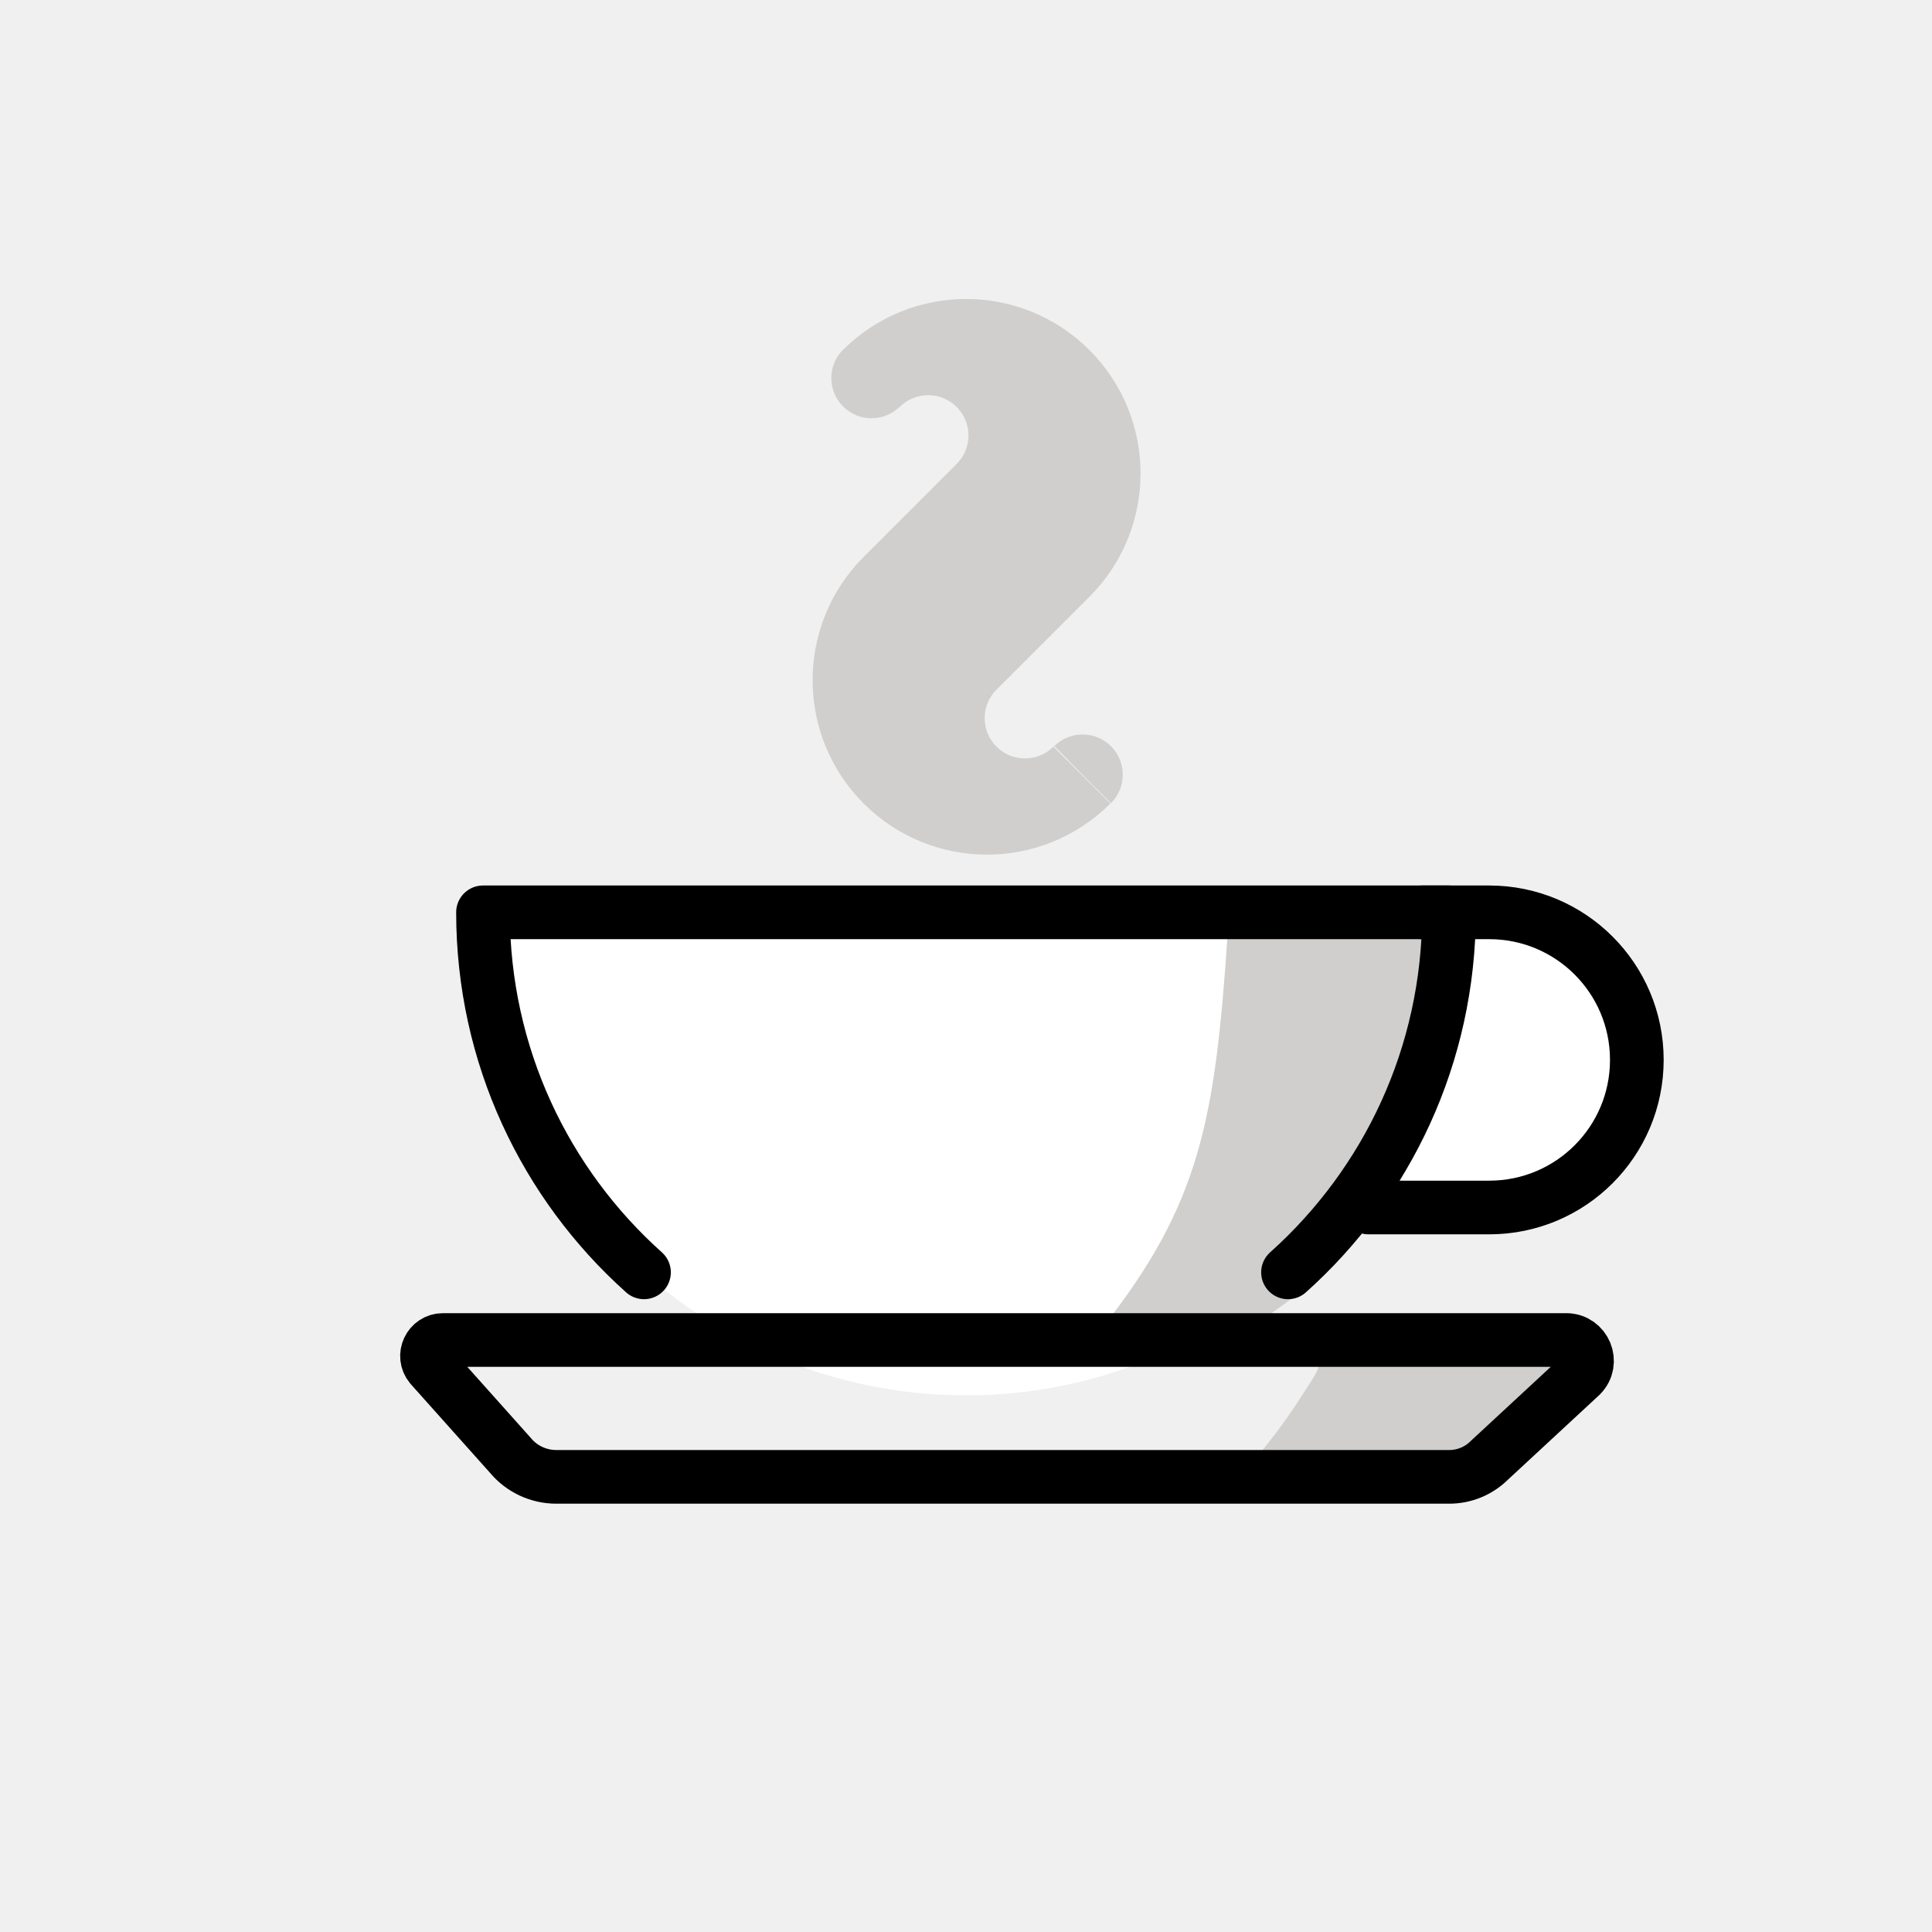
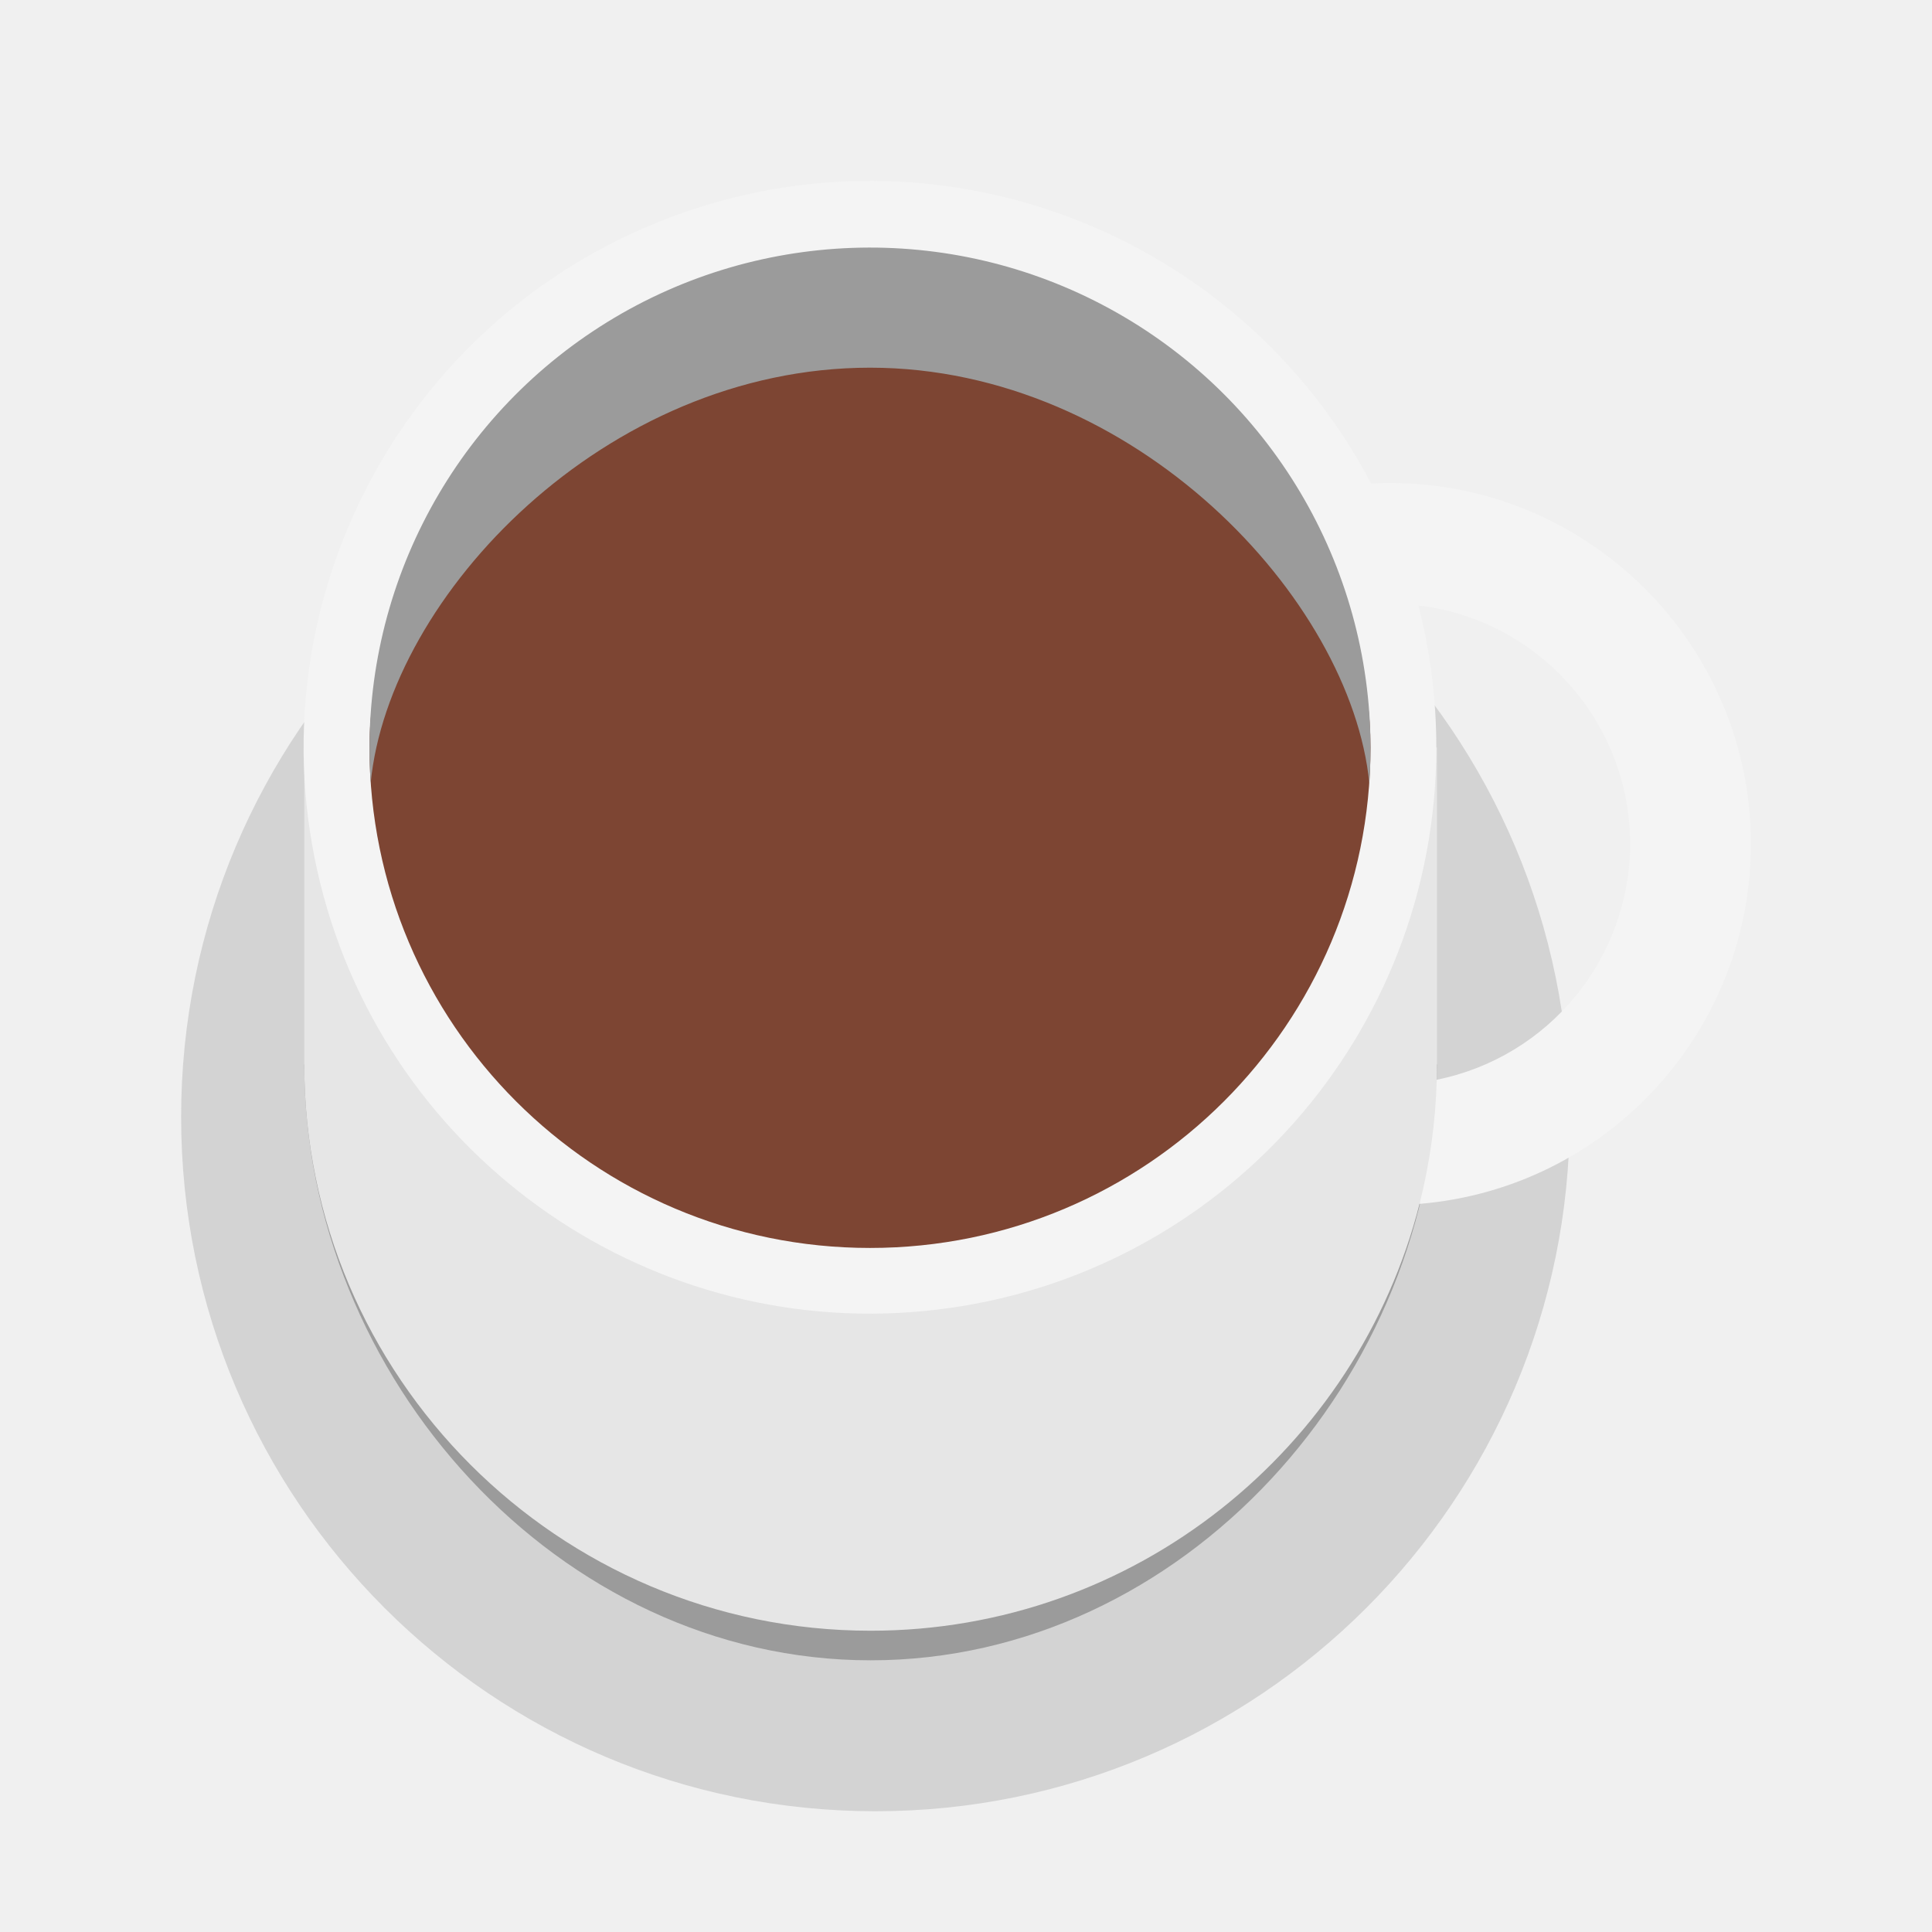
- <svg xmlns="http://www.w3.org/2000/svg" id="emoji" viewBox="0 0 72 72">
-   <g id="color">
-     <path fill="#fff" fill-rule="evenodd" d="m36,52c9.941,0,18-8.059,18-18H18c0,9.941,8.059,18,18,18Z" />
-     <path fill="#d0cfce" fill-rule="evenodd" d="m48.616,50.607c.363-.009.824-.035.3.786-.681,1.067-1.109,1.721-1.899,2.687-.183.265-.486.17-.808.17h8.421c.279,0,1.84-1.768,2.96-2.777.426-.641.951-.723.18-.723,0,0-8.52-.143-9.154-.143Z" />
-     <path fill="#d0cfce" fill-rule="evenodd" d="m46.507,49.524c5.58-3.55,7.746-7.784,7.746-14.75h-8.5c-.466,6.949-1.017,10.097-4.706,14.75h5.46Z" />
-     <path fill="#fff" d="m55.032,34.751l-2.847,9.348s7.732,1.385,7.924-3.962c.183-5.078-5.078-5.386-5.078-5.386Z" />
-     <path fill="#d0cfce" fill-rule="evenodd" stroke="#d0cfce" stroke-miterlimit="10" stroke-width="3" d="m39.529,21.189c.004-.004.008-.008.011-.011,1.953-1.953,1.953-5.118,0-7.071-1.953-1.953-5.118-1.953-7.071,0,1.171-1.171,3.071-1.171,4.243,0,1.172,1.172,1.172,3.071,0,4.243l-3.453,3.453c-.004.004-.008.008-.011.011-1.953,1.953-1.953,5.118,0,7.071,1.953,1.953,5.118,1.953,7.071,0-1.172,1.172-3.071,1.172-4.243,0s-1.172-3.071,0-4.243c0,0,3.453-3.453,3.453-3.453Z" />
-     <path fill="#d0cfce" fill-rule="evenodd" stroke="#d0cfce" stroke-miterlimit="10" stroke-width="1.498" d="m33.011,14.618c-.292.293-.766.295-1.06.003s-.295-.766-.003-1.06" />
-     <path fill="#d0cfce" fill-rule="evenodd" stroke="#d0cfce" stroke-miterlimit="10" stroke-width="1.498" d="m40.872,29.402c.294-.291.296-.766.005-1.06s-.766-.296-1.06-.005" />
-   </g>
-   <g id="line">
-     <path fill="none" stroke="#000" stroke-linecap="round" stroke-linejoin="round" stroke-width="2" d="m24,47.417c-3.683-3.296-6-8.086-6-13.417h36c0,5.331-2.317,10.121-6,13.417" />
-     <path fill="none" stroke="#000" stroke-linecap="round" stroke-width="2" d="m51,45h4.5c3.038,0,5.5-2.462,5.5-5.5s-2.462-5.5-5.5-5.5h-2.5" />
-     <path fill="none" stroke="#000" stroke-miterlimit="10" stroke-width="2" d="m16.509,49.938h41.859c.69,0,1.036.834.548,1.322l-3.406,3.156c-.399.399-.939.622-1.502.622H20.73c-.661,0-1.288-.294-1.71-.802l-2.969-3.323c-.322-.388-.046-.975.457-.975Z" />
+ <svg xmlns="http://www.w3.org/2000/svg" width="1em" height="1em" viewBox="0 0 32 32">
+   <g fill="none">
+     <path fill="#d3d3d3" d="M14.5 30C20.851 30 26 24.851 26 18.5S20.851 7 14.5 7S3 12.149 3 18.5S8.149 30 14.5 30" />
+     <path fill="#9b9b9b" d="M14.42 27.5c-5.17 0-9.38-4.7-9.38-9.87H23.8c0 5.17-4.21 9.87-9.38 9.87" />
+     <path fill="#e6e6e6" d="M21.4 12.38a9.35 9.35 0 0 0-6.98-3.13a9.37 9.37 0 0 0-6.99 3.13H5.04v5.25c0 5.17 4.21 9.38 9.38 9.38c4.378 0 8.068-3.019 9.095-7.083l1.06-1.04s-.788-.652-.779-.996q.004-.13.004-.261v-5.25z" />
+     <path fill="#f4f4f4" d="M23.79 12.38a9.38 9.38 0 1 1-1.08-4.372Q22.865 8 23.02 8c3.3 0 5.98 2.68 5.98 5.98a5.984 5.984 0 0 1-5.488 5.96a9.4 9.4 0 0 0 .285-2.056A3.994 3.994 0 0 0 27 13.98c0-2.03-1.53-3.718-3.507-3.952c.194.752.297 1.54.297 2.352" />
+     <path fill="#7d4533" d="M14.41 20.67a8.29 8.29 0 0 0 8.29-8.29c0-4.578-5.035-7.29-8.29-7.29c-2.786 0-8.29 2.712-8.29 7.29a8.29 8.29 0 0 0 8.29 8.29" />
+     <path fill="#9b9b9b" d="M6.14 12.966c.301-3.1 3.889-6.876 8.27-6.876c4.38 0 7.967 3.827 8.27 6.88q.02-.293.02-.59a8.29 8.29 0 1 0-16.56.586" />
  </g>
</svg>
